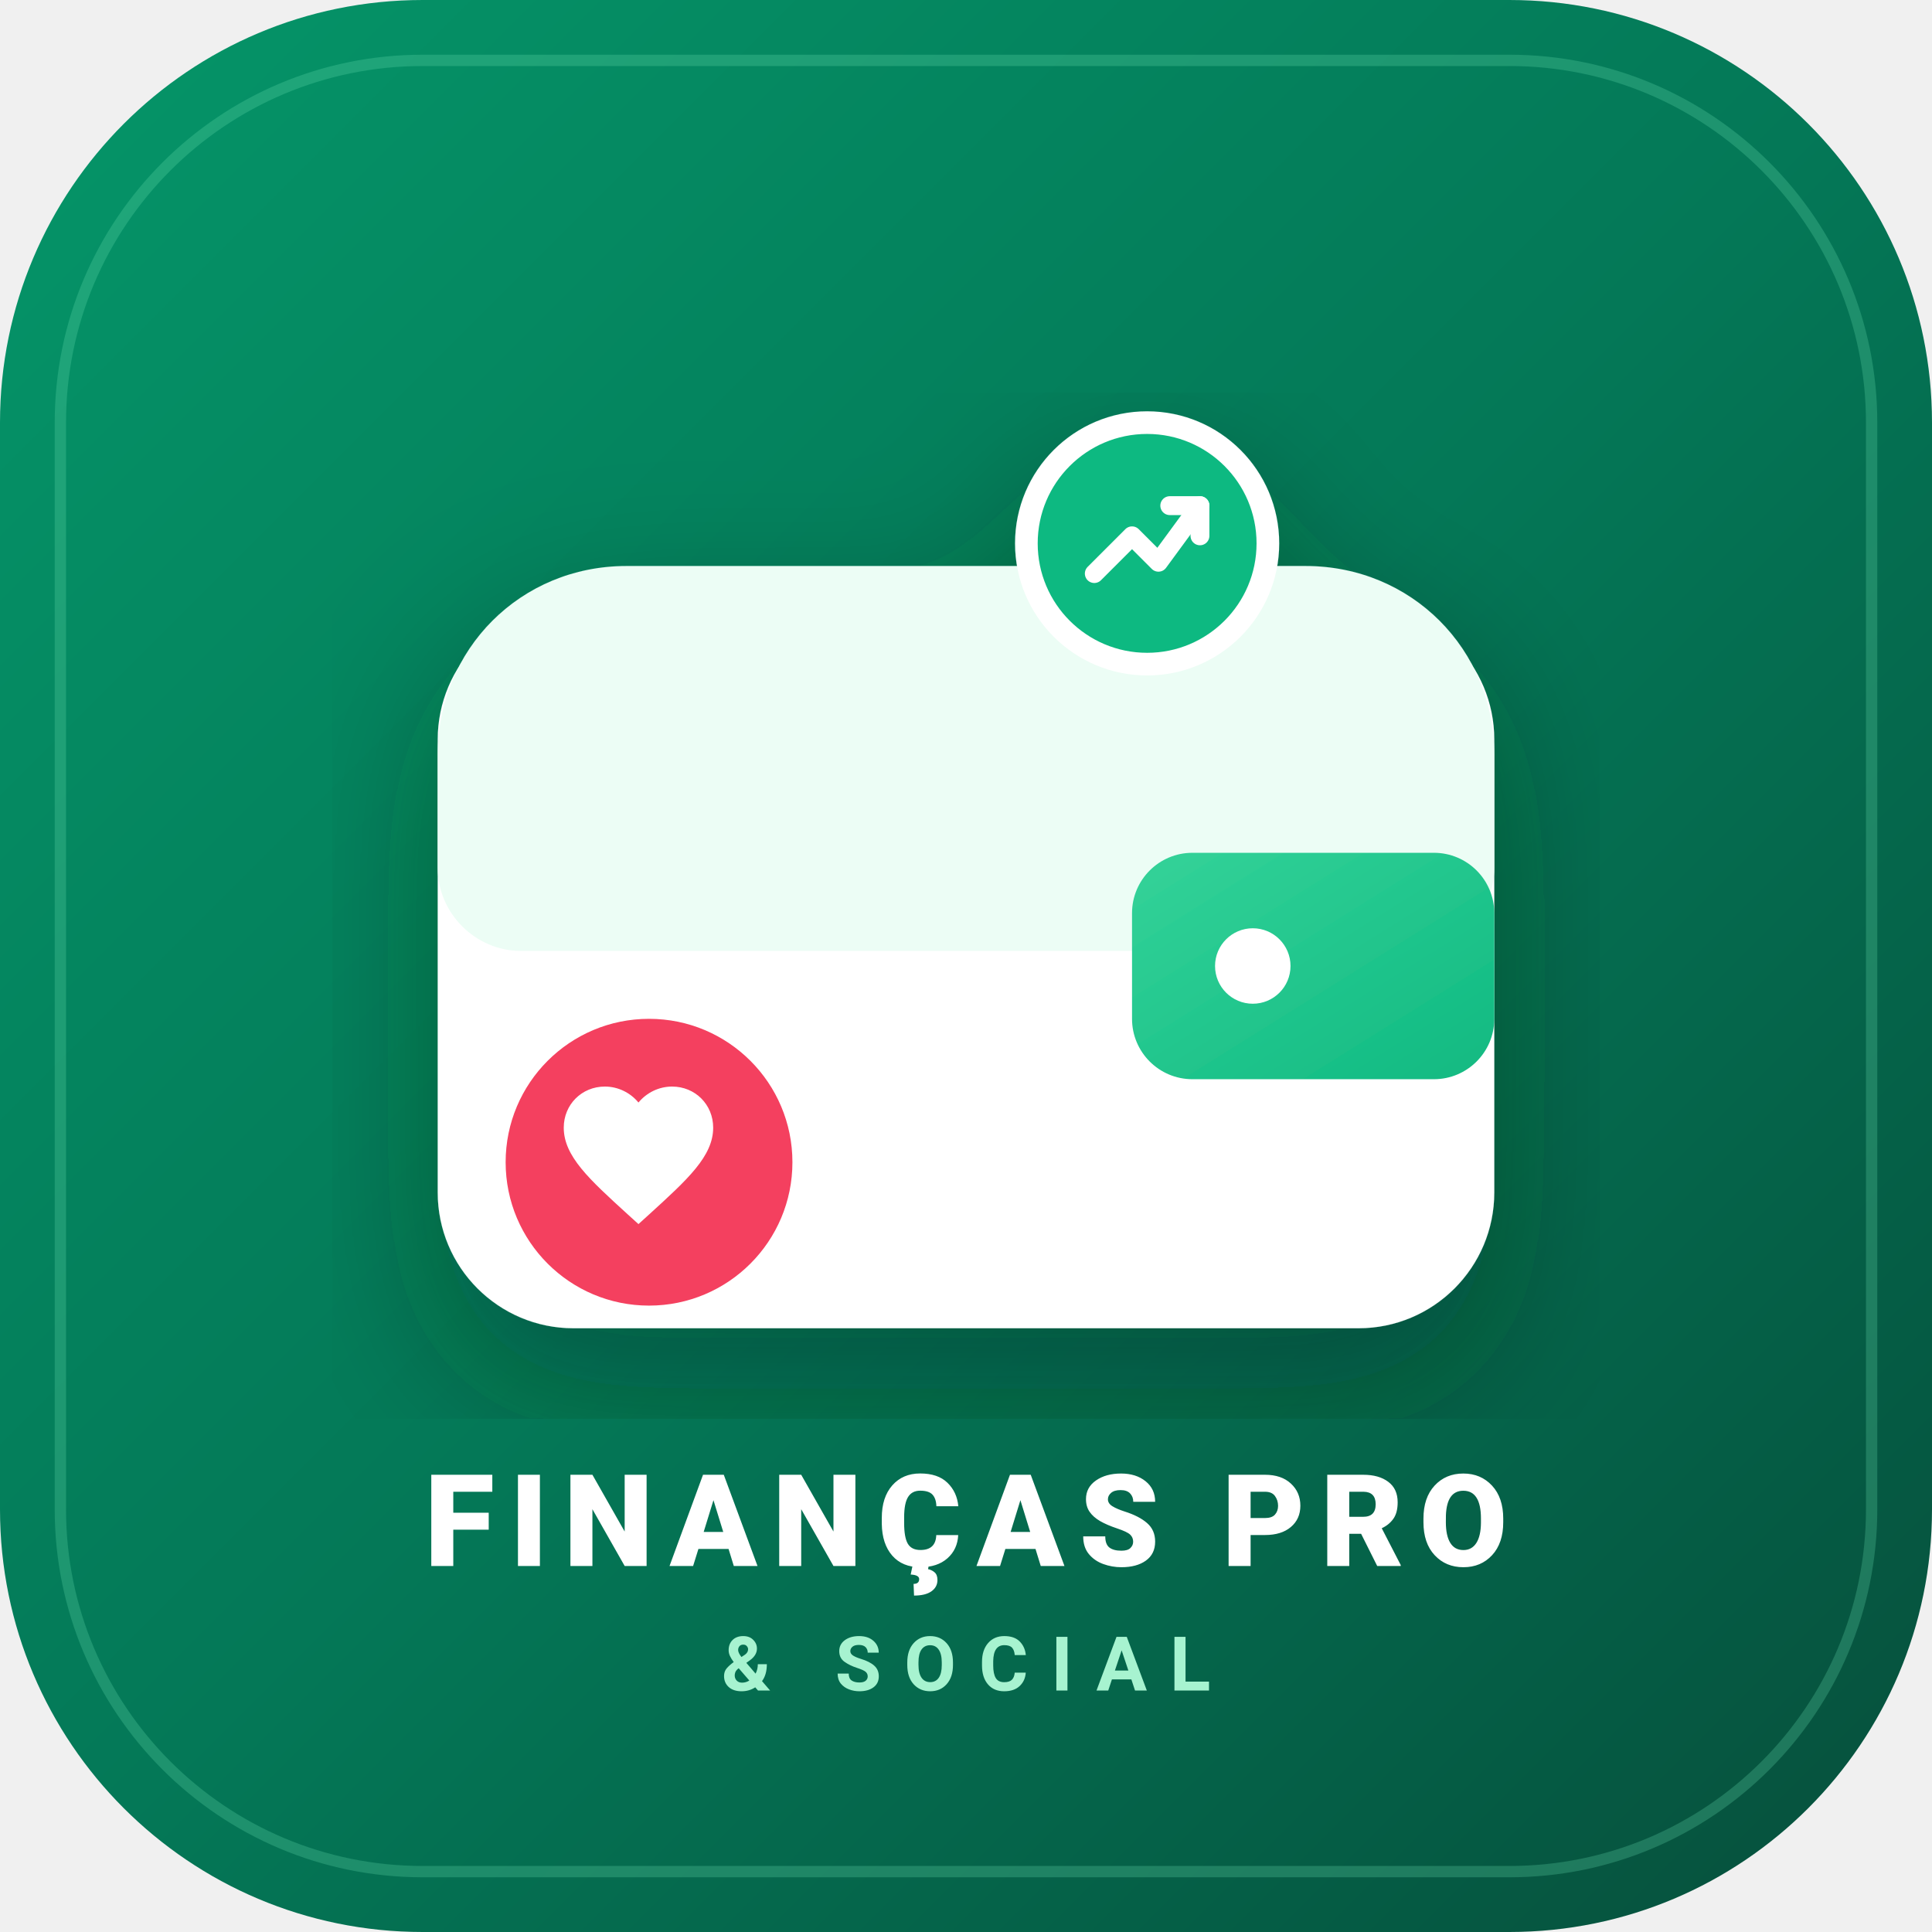
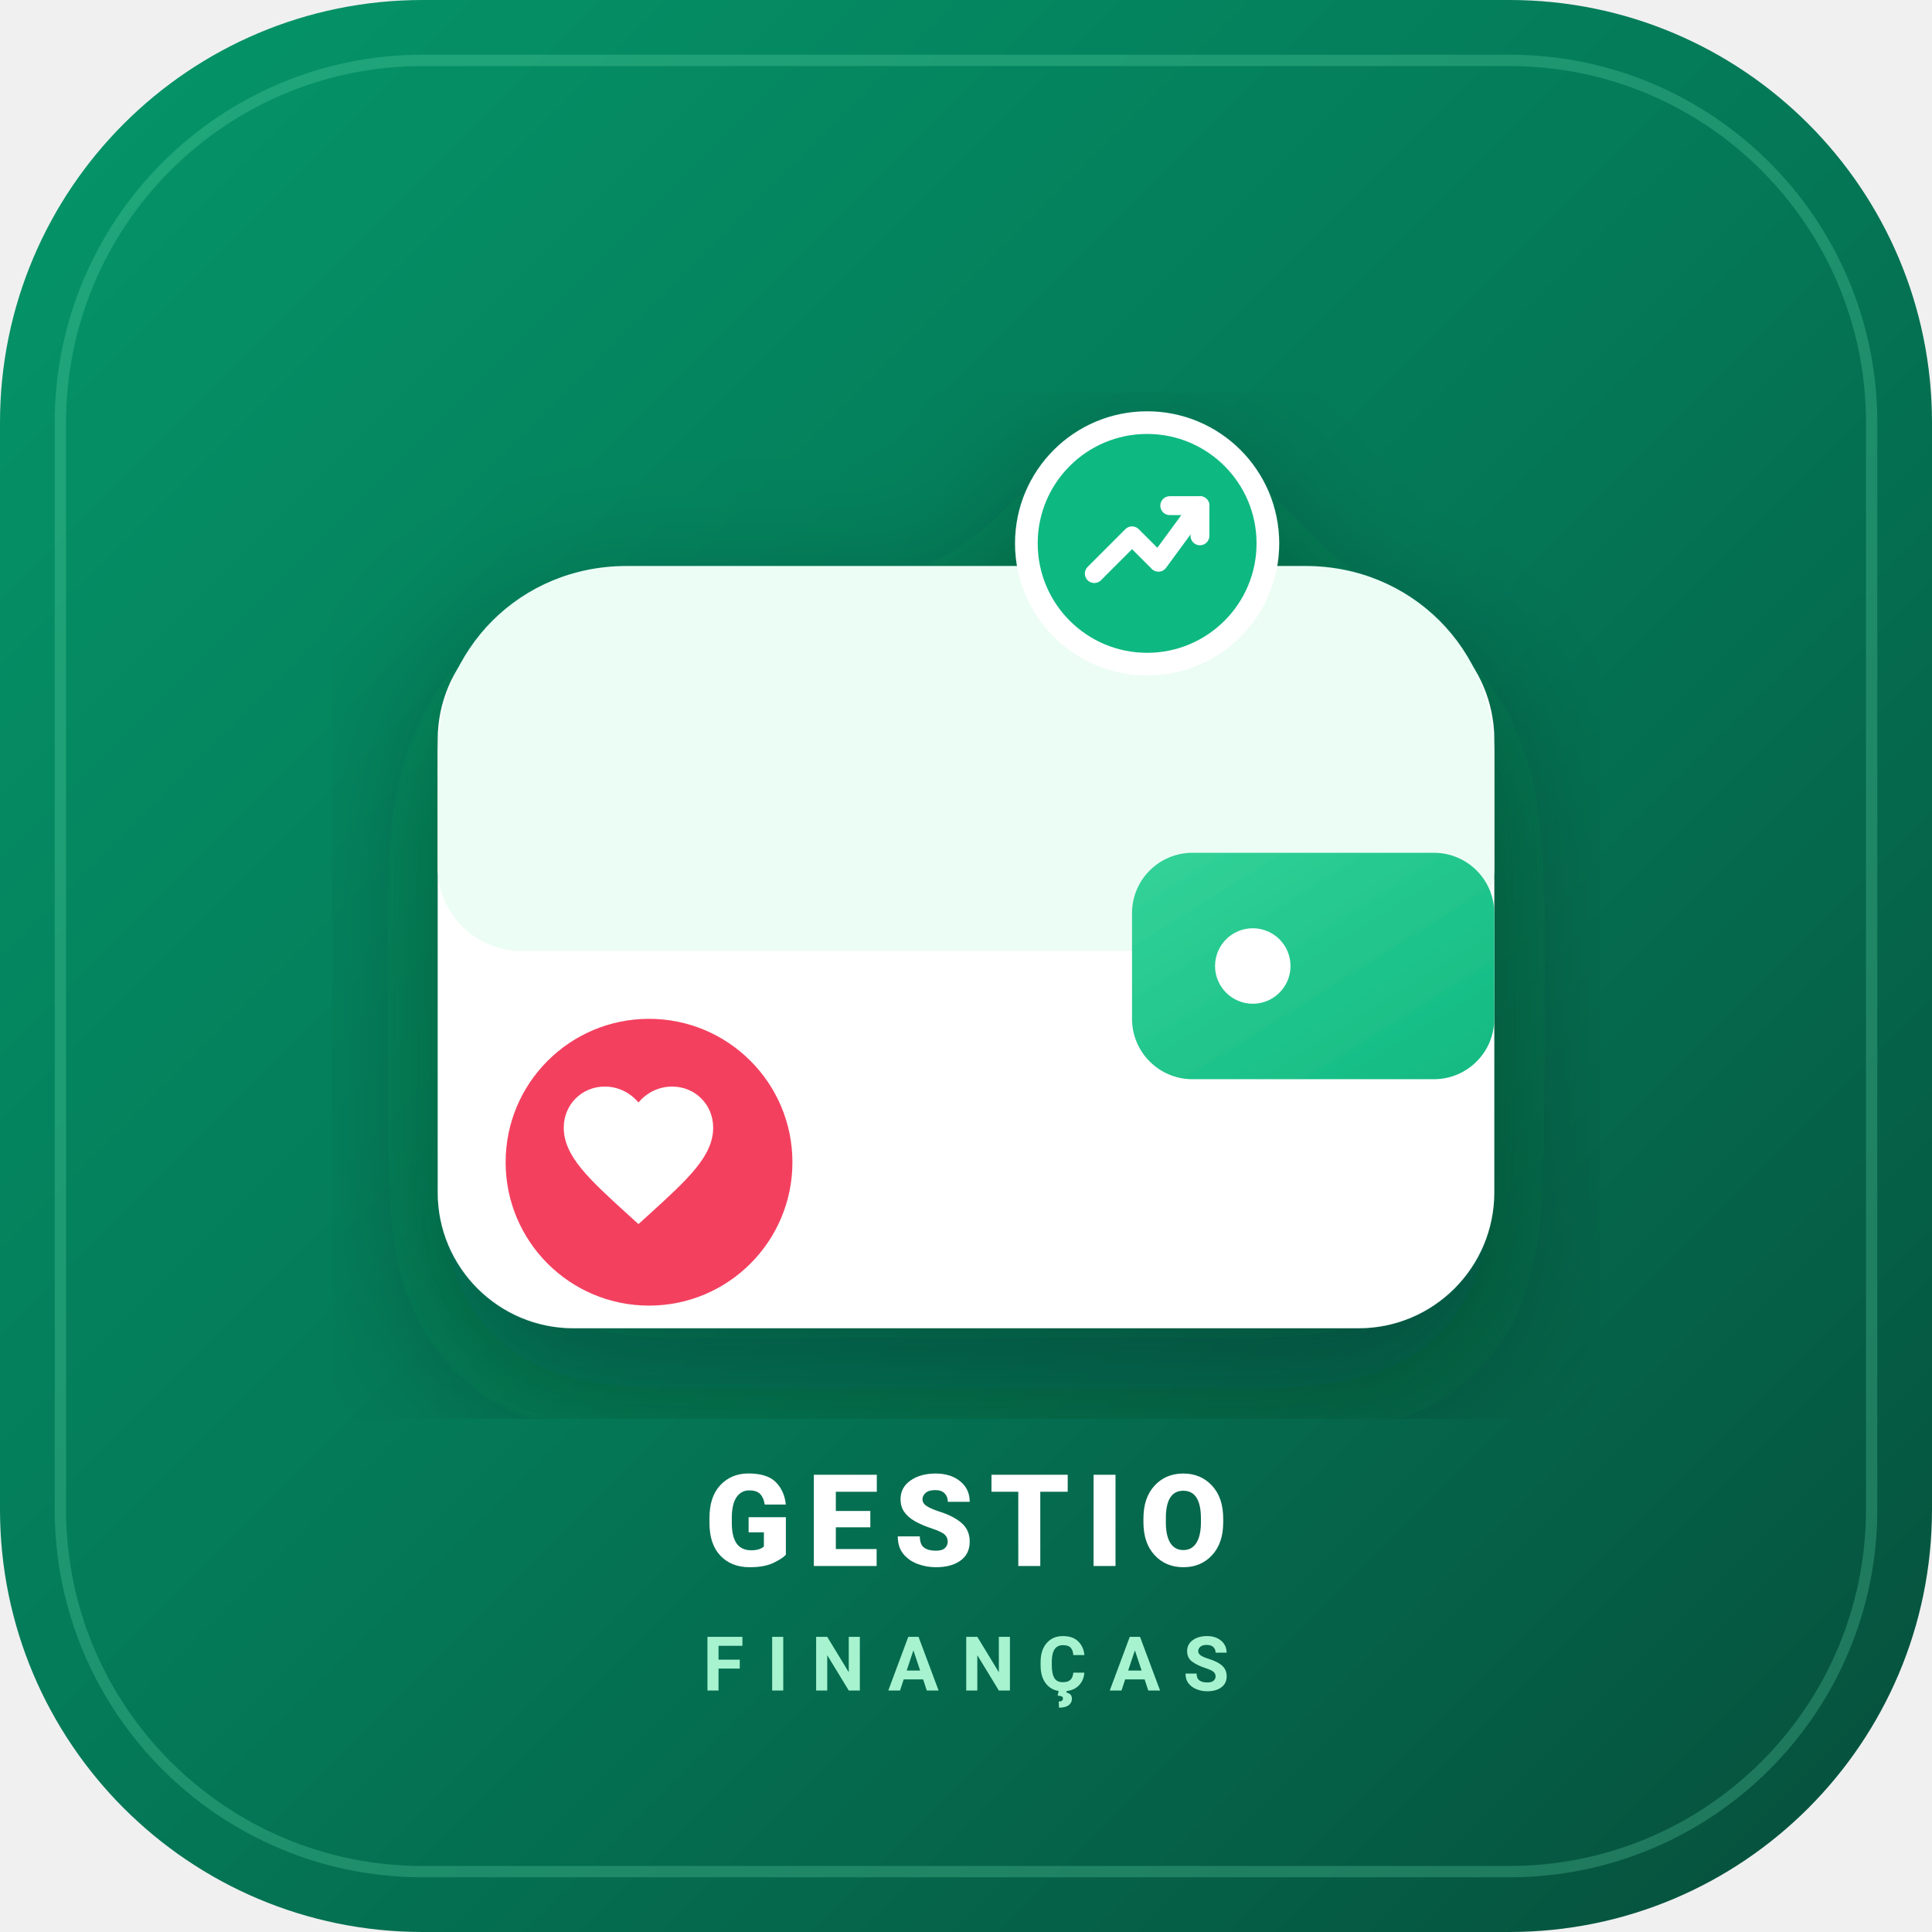
<svg xmlns="http://www.w3.org/2000/svg" viewBox="0 0 512 512" width="512" height="512">
  <defs>
    <linearGradient id="pwa-bg" x1="0%" y1="0%" x2="100%" y2="100%">
      <stop offset="0%" stop-color="#059669" />
      <stop offset="50%" stop-color="#047857" />
      <stop offset="100%" stop-color="#064e3b" />
    </linearGradient>
    <linearGradient id="pwa-card" x1="0%" y1="0%" x2="100%" y2="100%">
      <stop offset="0%" stop-color="#34d399" />
      <stop offset="100%" stop-color="#10b981" />
    </linearGradient>
    <filter id="shadow" x="-10%" y="-10%" width="120%" height="120%">
      <feDropShadow dx="0" dy="16" stdDeviation="20" flood-color="#022c22" flood-opacity="0.35" />
    </filter>
  </defs>
  <rect width="512" height="512" rx="112" fill="url(#pwa-bg)" />
  <rect x="16" y="16" width="480" height="480" rx="96" fill="none" stroke="#6ee7b7" stroke-width="3" stroke-opacity="0.25" />
  <g filter="url(#shadow)">
    <rect x="116" y="160" width="280" height="192" rx="36" fill="#ffffff" />
    <path d="M116 200 C 116 172, 138 150, 166 150 L 346 150 C 374 150, 396 172, 396 200 L 396 230 C 396 242, 386 252, 374 252 L 138 252 C 126 252, 116 242, 116 230 Z" fill="#ecfdf5" />
    <rect x="300" y="226" width="96" height="60" rx="16" fill="url(#pwa-card)" />
    <circle cx="332" cy="256" r="10" fill="#ffffff" />
    <g transform="translate(144, 280)">
      <circle cx="28" cy="28" r="38" fill="#f43f5e" />
      <path d="M 28 46 L 24.8 43.1 C 13.5 32.8 6 26.0 6 17.6 C 6 10.8 11.3 5.5 18.1 5.5 C 22.0 5.5 25.6 7.3 28 10.2 C 30.4 7.3 34.0 5.5 37.9 5.5 C 44.7 5.5 50 10.8 50 17.6 C 50 26.0 42.5 32.8 31.2 43.1 Z" fill="#ffffff" transform="translate(0, 3) scale(0.9)" />
    </g>
    <g transform="translate(260, 100)">
      <circle cx="44" cy="44" r="32" fill="#10b981" stroke="#ffffff" stroke-width="6" />
      <path d="M30 52 L 40 42 L 47 49 L 58 34" fill="none" stroke="#ffffff" stroke-width="5" stroke-linecap="round" stroke-linejoin="round" />
      <path d="M50 34 L 58 34 L 58 42" fill="none" stroke="#ffffff" stroke-width="5" stroke-linecap="round" stroke-linejoin="round" />
    </g>
  </g>
-   <text x="256" y="415" font-family="-apple-system, BlinkMacSystemFont, 'Segoe UI', Roboto, Helvetica, Arial, sans-serif" font-size="34" font-weight="900" fill="#ffffff" text-anchor="middle" letter-spacing="4">FINANÇAS PRO</text>
-   <text x="256" y="448" font-family="-apple-system, BlinkMacSystemFont, 'Segoe UI', Roboto, Helvetica, Arial, sans-serif" font-size="20" font-weight="700" fill="#a7f3d0" text-anchor="middle" letter-spacing="6">&amp; SOCIAL</text>
+   <text x="256" y="415" font-family="-apple-system, BlinkMacSystemFont, 'Segoe UI', Roboto, Helvetica, Arial, sans-serif" font-size="34" font-weight="900" fill="#ffffff" text-anchor="middle" letter-spacing="4">GESTIO</text>
+   <text x="256" y="448" font-family="-apple-system, BlinkMacSystemFont, 'Segoe UI', Roboto, Helvetica, Arial, sans-serif" font-size="20" font-weight="700" fill="#a7f3d0" text-anchor="middle" letter-spacing="6">FINANÇAS</text>
</svg>
